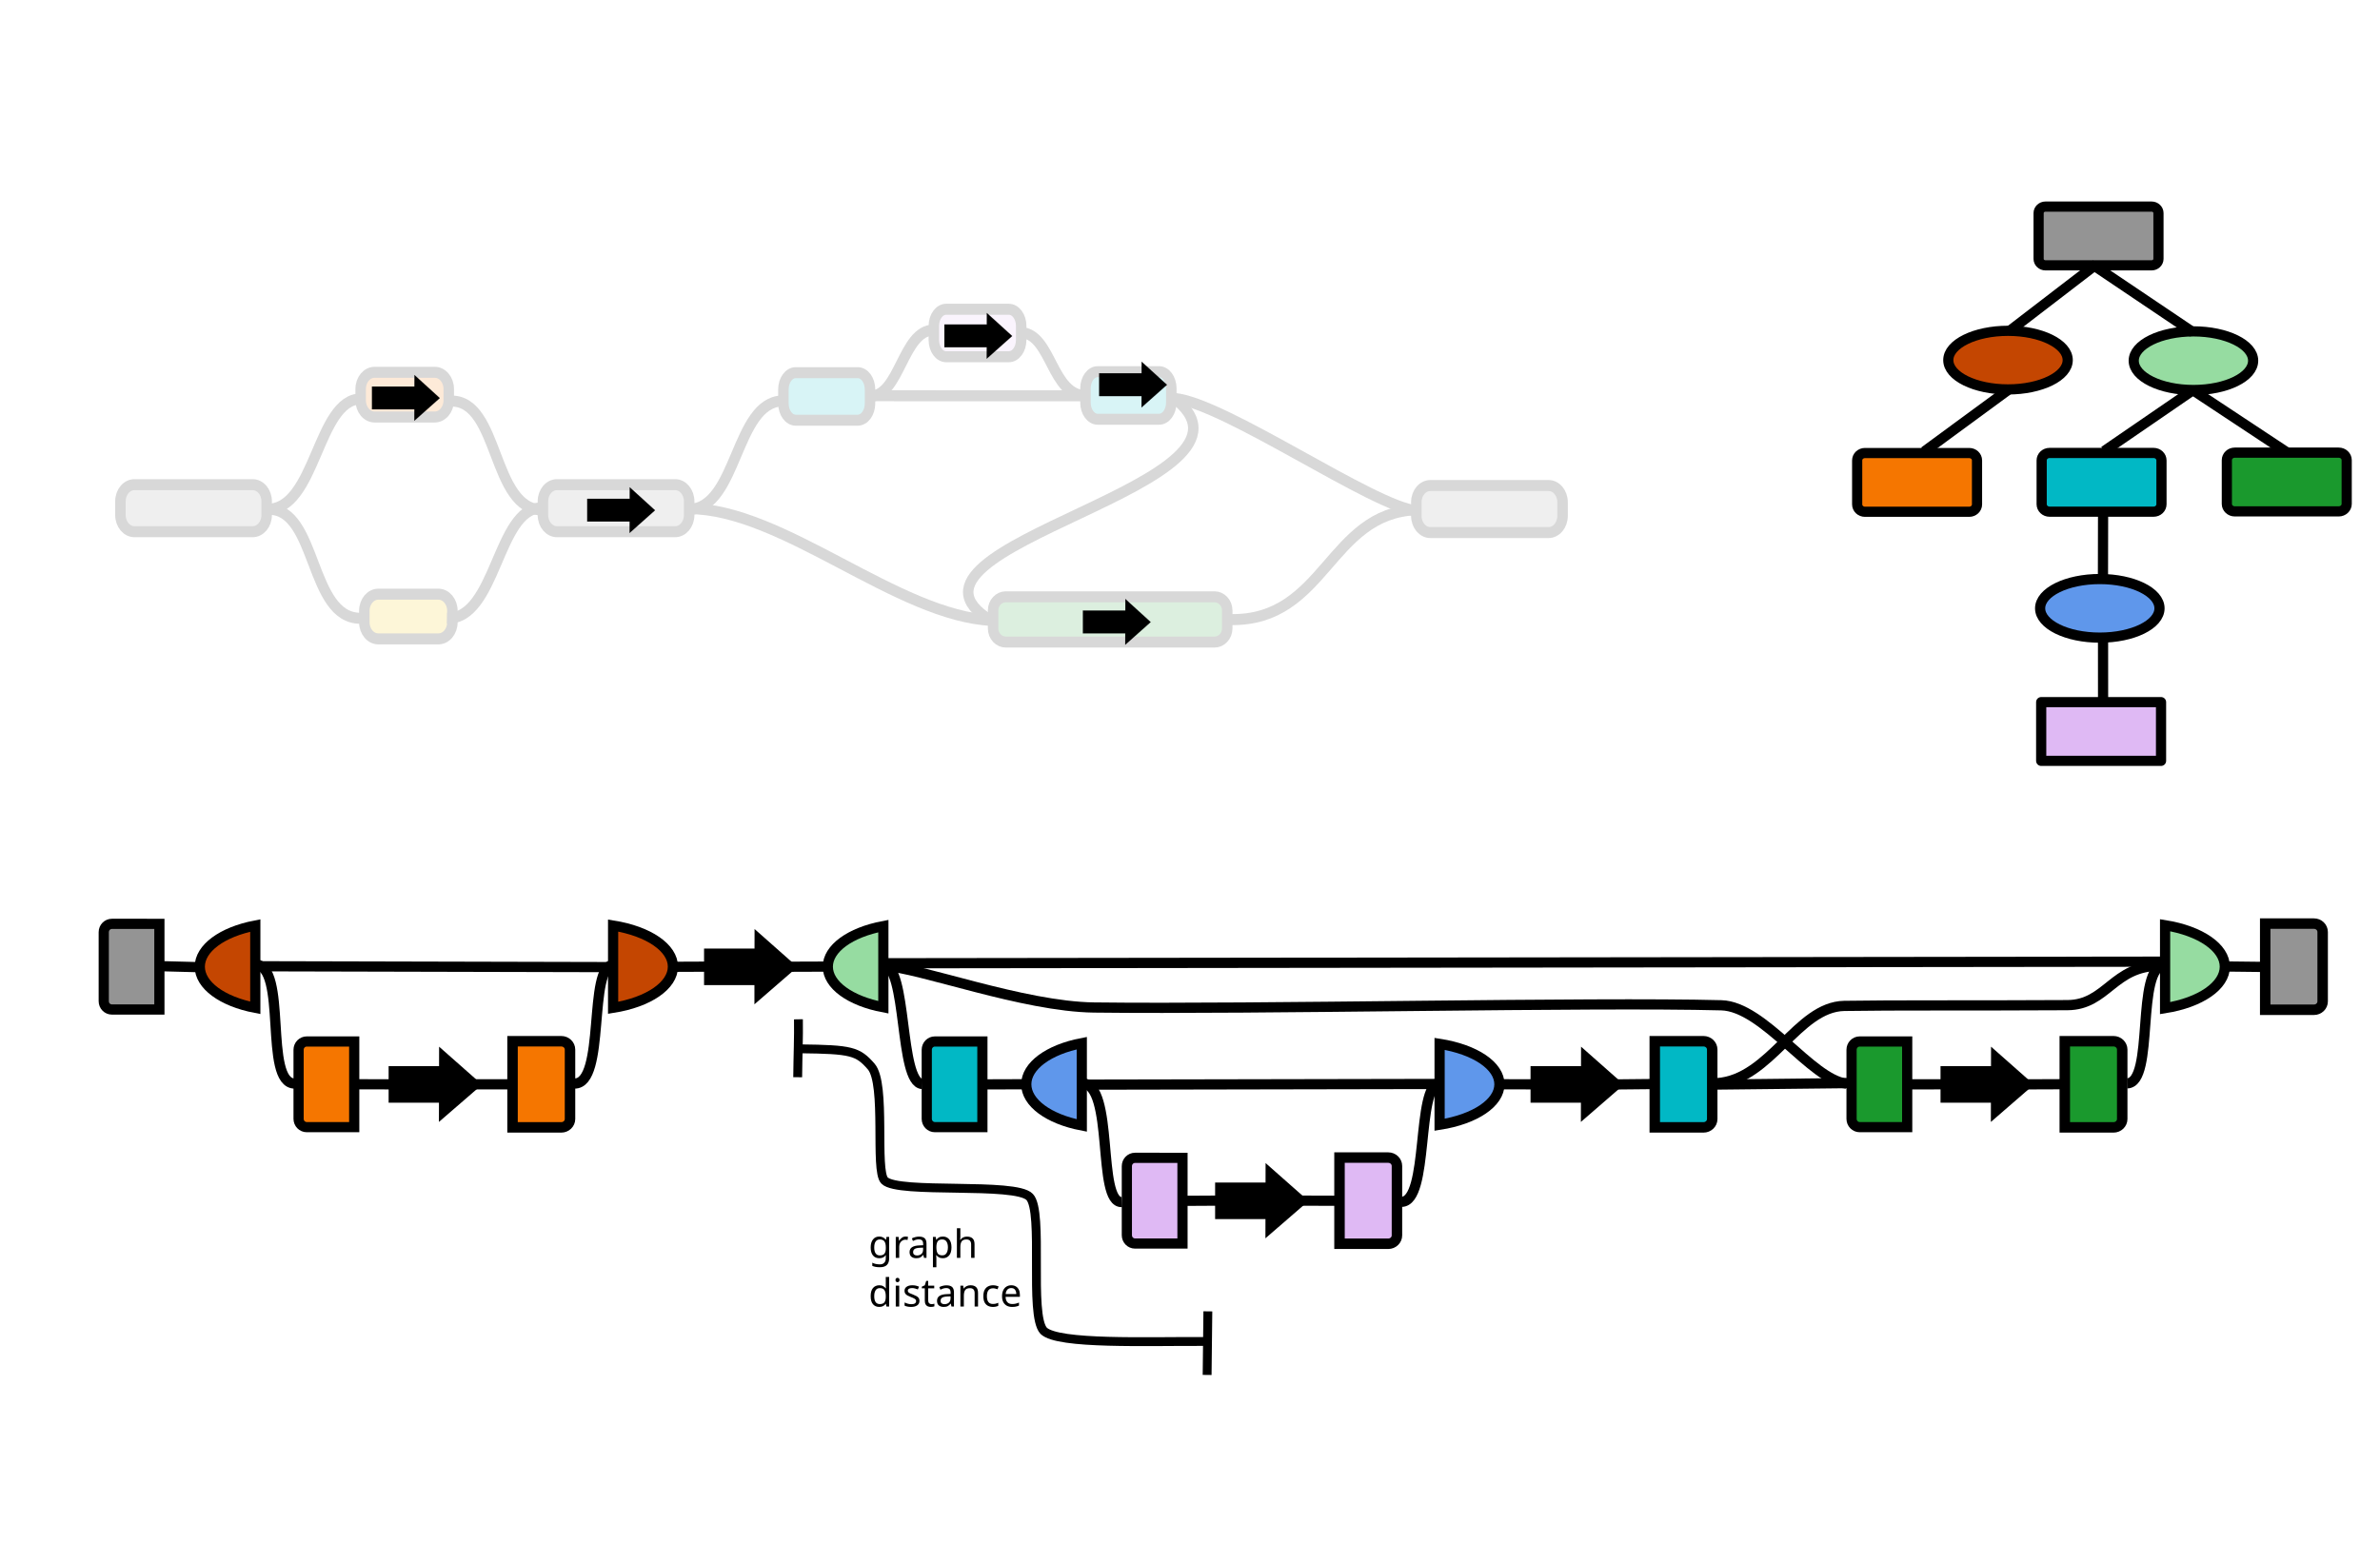
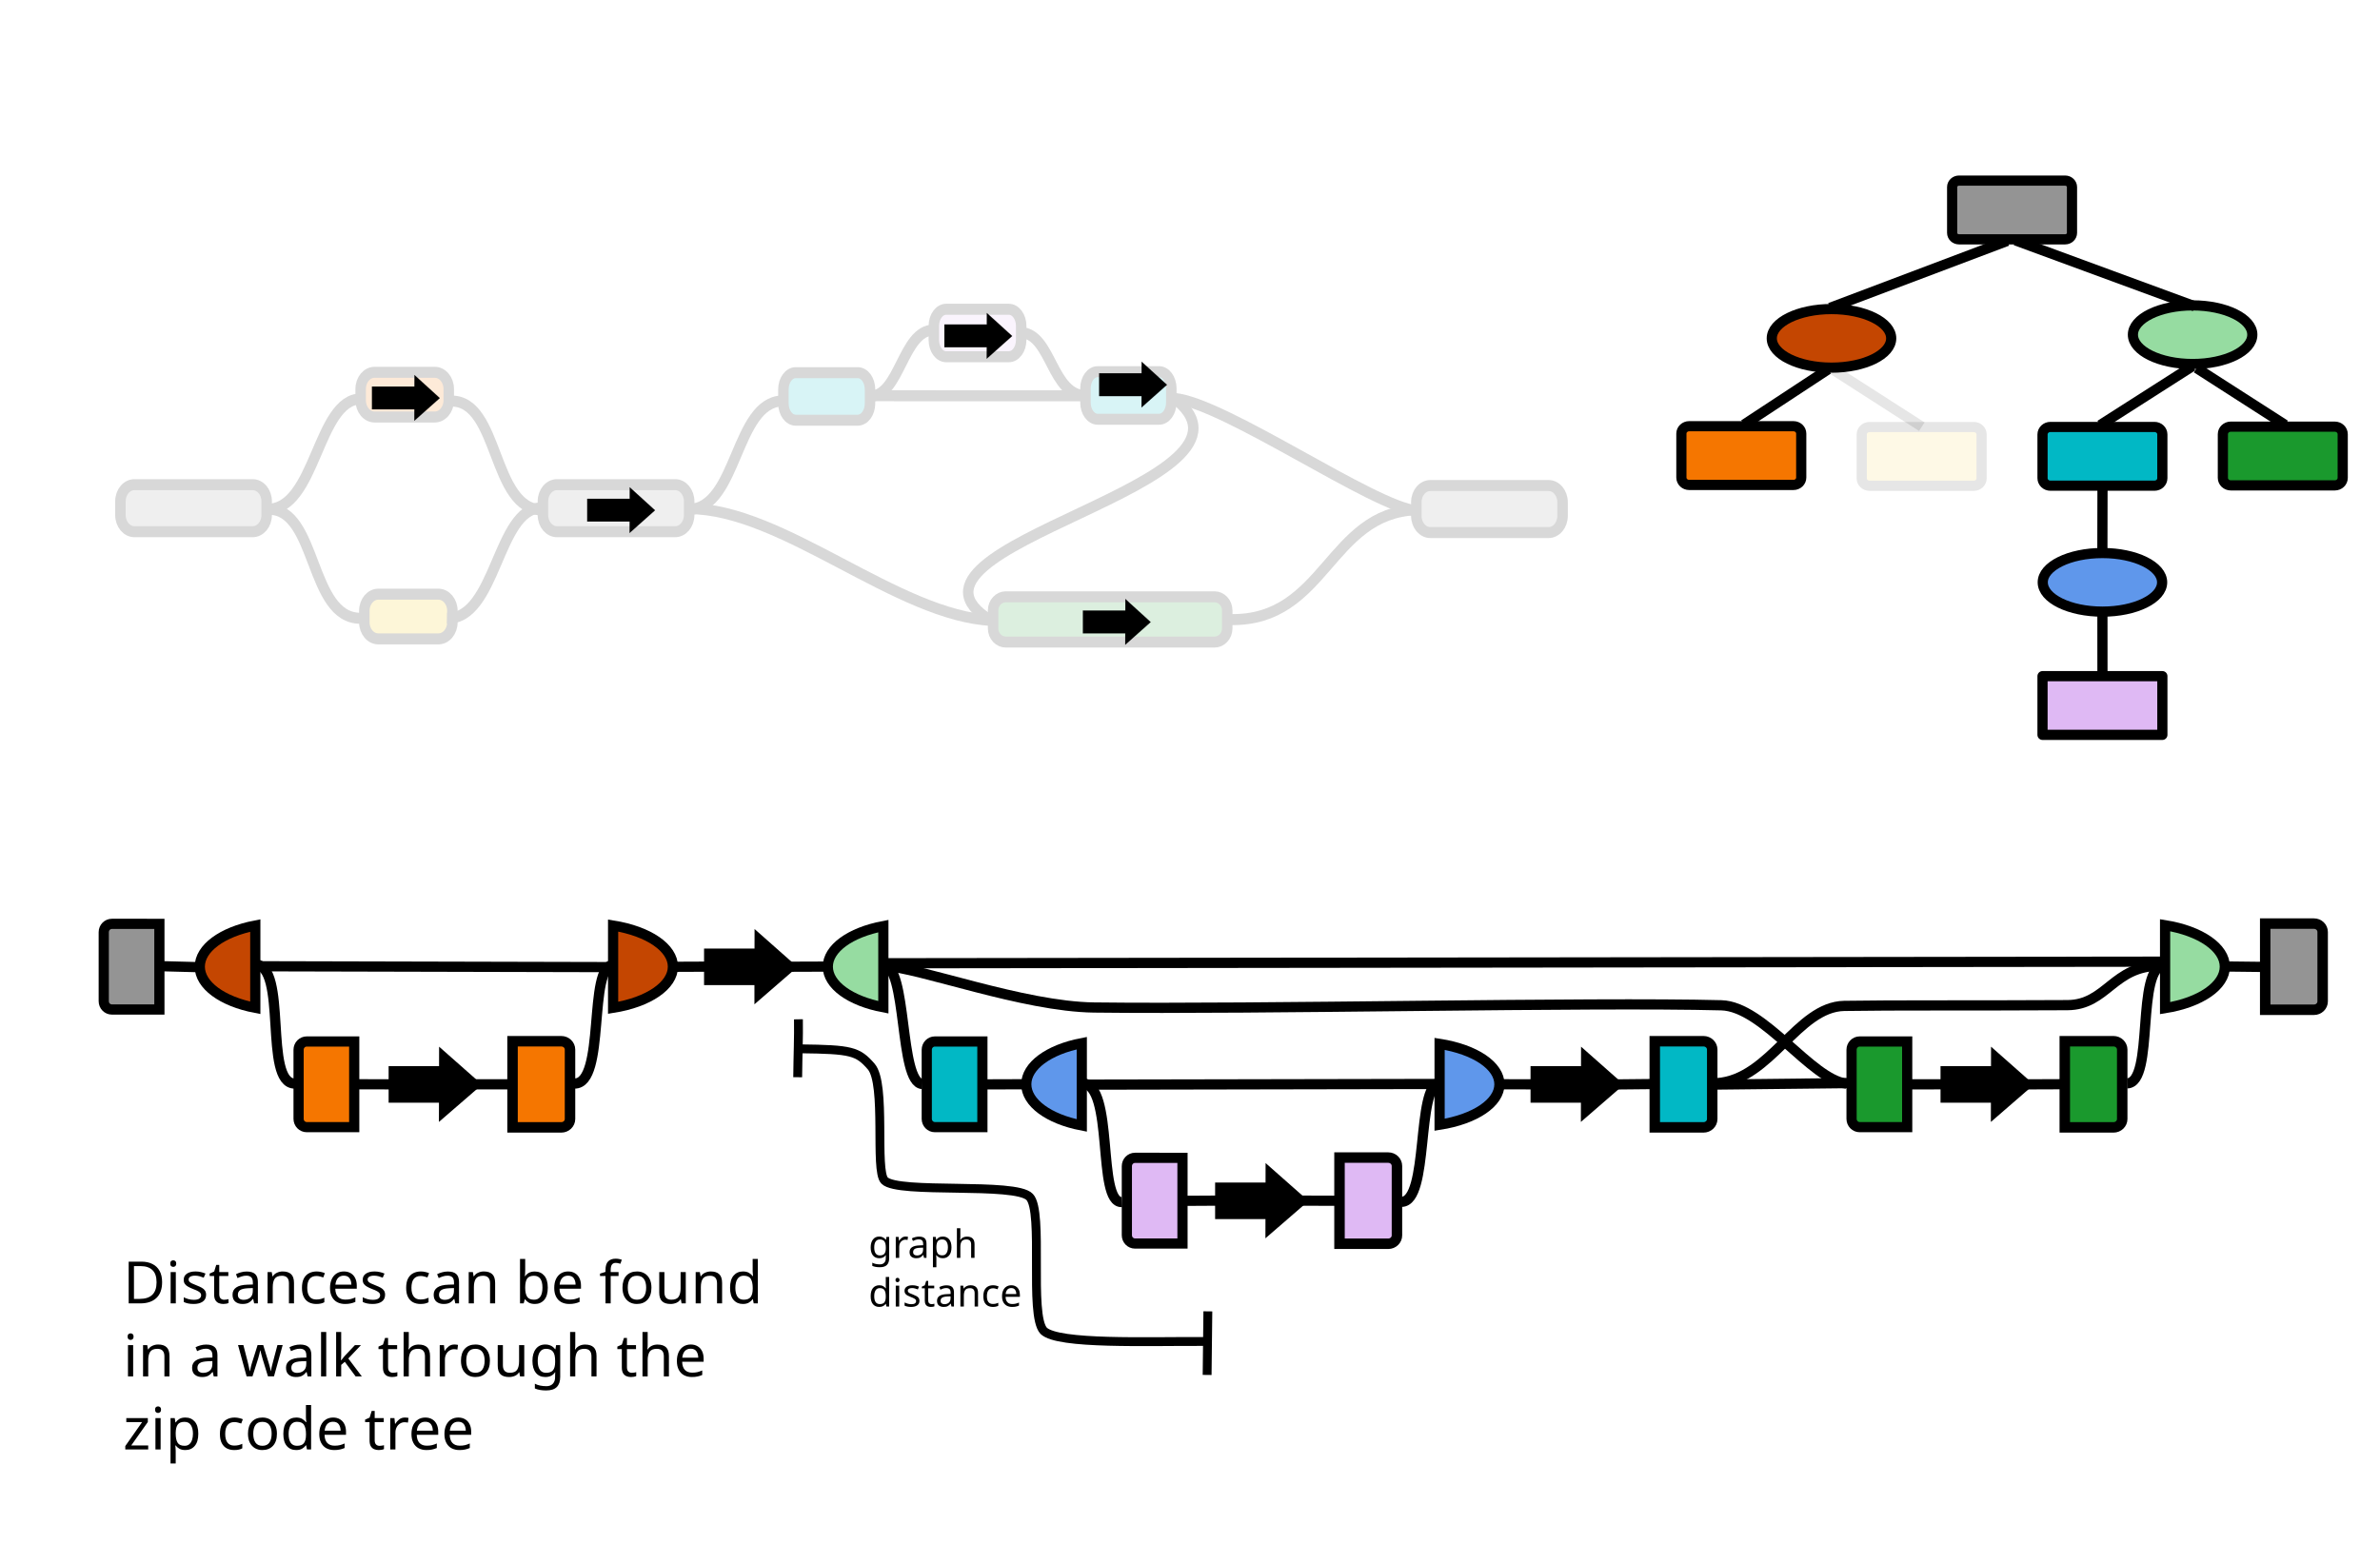
<svg xmlns="http://www.w3.org/2000/svg" width="689.631mm" height="453.047mm" viewBox="0 0 689.631 453.047" version="1.1" id="svg5" xml:space="preserve">
  <defs id="defs2" />
  <g id="layer1" transform="translate(-123.0018,-1393.002)">
    <path d="m 155.425,1660.722 c -1.306,0 -2.358,1.073 -2.358,2.406 v 20.011 c 0,1.332 1.052,2.406 2.358,2.406 h 13.761 v -24.822 z" style="fill:#949494;fill-opacity:1;fill-rule:evenodd;stroke:#000000;stroke-width:2.955;stroke-linecap:butt;stroke-linejoin:miter;stroke-miterlimit:5.4;stroke-dasharray:none;stroke-opacity:1" id="path795-7" />
    <path d="m 779.371,1660.65 v 24.964 h 14.12 c 1.402,0 2.524,-1.08 2.524,-2.422 v -20.109 c 0,-1.351 -1.122,-2.433 -2.524,-2.433 z" style="fill:#949494;fill-opacity:1;fill-rule:evenodd;stroke:#000000;stroke-width:3.034;stroke-linecap:butt;stroke-linejoin:miter;stroke-miterlimit:4;stroke-dasharray:none;stroke-opacity:1" id="path799-7" />
    <path d="m 251.707,1699.582 -0.009,3.855 h -14.612 v 7.627 h 14.594 l -0.009,3.818 8.767,-7.593 z" style="fill:#000000;fill-opacity:1;fill-rule:evenodd;stroke:#000000;stroke-width:2.955;stroke-linecap:butt;stroke-linejoin:miter;stroke-miterlimit:4;stroke-dasharray:none;stroke-opacity:1" id="path803-6" />
    <path d="m 582.6,1699.582 -0.009,3.855 h -14.621 v 7.627 h 14.603 l -0.009,3.818 8.755,-7.593 z" style="fill:#000000;fill-opacity:1;fill-rule:evenodd;stroke:#000000;stroke-width:2.955;stroke-linecap:butt;stroke-linejoin:miter;stroke-miterlimit:4;stroke-dasharray:none;stroke-opacity:1" id="path807-4" />
    <path d="m 343.115,1665.496 -0.009,3.864 h -14.618 v 7.627 h 14.594 v 3.818 l 8.755,-7.593 z" style="fill:#000000;fill-opacity:1;fill-rule:evenodd;stroke:#000000;stroke-width:2.955;stroke-linecap:butt;stroke-linejoin:miter;stroke-miterlimit:4;stroke-dasharray:none;stroke-opacity:1" id="path811-3" />
    <path d="m 196.978,1661.205 c -9.666,1.861 -16.084,6.618 -16.084,11.928 0,5.322 6.417,10.069 16.084,11.928 z" style="fill:#c44601;fill-opacity:1;fill-rule:nonzero;stroke:#000000;stroke-width:2.955;stroke-linecap:butt;stroke-linejoin:miter;stroke-miterlimit:4;stroke-dasharray:none;stroke-opacity:1" id="path815-0" />
    <path d="m 300.658,1661.214 v 23.838 c 10.308,-1.634 17.32,-6.455 17.329,-11.919 0,-5.452 -7.012,-10.282 -17.329,-11.919 z" style="fill:#c44601;fill-opacity:1;fill-rule:nonzero;stroke:#000000;stroke-width:2.955;stroke-linecap:butt;stroke-linejoin:miter;stroke-miterlimit:4;stroke-dasharray:none;stroke-opacity:1" id="path819-3" />
    <path d="m 491.189,1733.309 -0.009,3.855 h -14.609 v 7.627 h 14.594 l -0.009,3.818 8.764,-7.59 z" style="fill:#000000;fill-opacity:1;fill-rule:evenodd;stroke:#000000;stroke-width:2.955;stroke-linecap:butt;stroke-linejoin:miter;stroke-miterlimit:4;stroke-dasharray:none;stroke-opacity:1" id="path823-0" />
    <path d="m 436.462,1695.291 c -9.669,1.861 -16.084,6.618 -16.084,11.928 0,5.311 6.415,10.067 16.084,11.928 z" style="fill:#5f97eb;fill-opacity:1;fill-rule:nonzero;stroke:#000000;stroke-width:2.955;stroke-linecap:butt;stroke-linejoin:miter;stroke-miterlimit:4;stroke-dasharray:none;stroke-opacity:1" id="path827-9" />
    <path d="m 540.142,1695.497 v 23.444 c 10.315,-1.609 17.327,-6.357 17.336,-11.722 0,-5.365 -7.021,-10.113 -17.336,-11.722 z" style="fill:#5f97eb;fill-opacity:1;fill-rule:nonzero;stroke:#000000;stroke-width:2.955;stroke-linecap:butt;stroke-linejoin:miter;stroke-miterlimit:4;stroke-dasharray:none;stroke-opacity:1" id="path831-2" />
    <path d="m 378.965,1661.367 c -9.678,1.831 -16.093,6.526 -16.093,11.766 0,5.249 6.415,9.934 16.093,11.768 z" style="fill:#96dca1;fill-opacity:1;fill-rule:nonzero;stroke:#000000;stroke-width:2.955;stroke-linecap:butt;stroke-linejoin:miter;stroke-miterlimit:4;stroke-dasharray:none;stroke-opacity:1" id="path835-54" />
    <path d="m 750.358,1661.115 v 24.035 c 10.299,-1.643 17.311,-6.508 17.311,-12.017 0,-5.498 -7.012,-10.363 -17.311,-12.018 z" style="fill:#96dca1;fill-opacity:1;fill-rule:nonzero;stroke:#000000;stroke-width:2.955;stroke-linecap:butt;stroke-linejoin:miter;stroke-miterlimit:4;stroke-dasharray:none;stroke-opacity:1" id="path839-0" />
    <path d="m 701.398,1699.582 -0.009,3.855 h -14.621 v 7.627 h 14.603 l -0.009,3.818 8.758,-7.593 z" style="fill:#000000;fill-opacity:1;fill-rule:evenodd;stroke:#000000;stroke-width:2.955;stroke-linecap:butt;stroke-linejoin:miter;stroke-miterlimit:4;stroke-dasharray:none;stroke-opacity:1" id="path843-5" />
    <path d="m 169.754,1672.991 10.966,0.286" style="fill:none;stroke:#000000;stroke-width:2.955;stroke-linecap:butt;stroke-linejoin:miter;stroke-miterlimit:4;stroke-dasharray:none;stroke-opacity:1" id="path847-9" />
    <path d="m 196.864,1672.471 c 9.651,0.169 2.394,34.514 11.535,34.523" style="fill:none;stroke:#000000;stroke-width:2.955;stroke-linecap:butt;stroke-linejoin:miter;stroke-miterlimit:4;stroke-dasharray:none;stroke-opacity:1" id="path851-4" />
    <path d="m 226.98,1707.21 14.138,0.018" style="fill:none;stroke:#000000;stroke-width:2.955;stroke-linecap:butt;stroke-linejoin:miter;stroke-miterlimit:4;stroke-dasharray:none;stroke-opacity:1" id="path855-6" />
    <path d="m 256.536,1707.219 h 14.262" style="fill:none;stroke:#000000;stroke-width:2.955;stroke-linecap:butt;stroke-linejoin:miter;stroke-miterlimit:4;stroke-dasharray:none;stroke-opacity:1" id="path859-9" />
    <path d="m 289.421,1706.994 c 9.231,0.188 3.805,-34.255 11.316,-34.361" style="fill:none;stroke:#000000;stroke-width:2.955;stroke-linecap:butt;stroke-linejoin:miter;stroke-miterlimit:4;stroke-dasharray:none;stroke-opacity:1" id="path863-2" />
    <path d="m 197.102,1673.009 103.776,0.249" style="fill:none;stroke:#000000;stroke-width:2.955;stroke-linecap:butt;stroke-linejoin:miter;stroke-miterlimit:4;stroke-dasharray:none;stroke-opacity:1" id="path867-2" />
    <path d="m 317.707,1673.169 14.654,-0.062" style="fill:none;stroke:#000000;stroke-width:2.955;stroke-linecap:butt;stroke-linejoin:miter;stroke-miterlimit:4;stroke-dasharray:none;stroke-opacity:1" id="path871-4" />
    <path d="m 348.059,1673.16 14.796,-0.053" style="fill:none;stroke:#000000;stroke-width:2.955;stroke-linecap:butt;stroke-linejoin:miter;stroke-miterlimit:4;stroke-dasharray:none;stroke-opacity:1" id="path875-7" />
    <path d="m 378.92,1672.624 c 7.066,-0.055 4.566,34.139 11.325,34.505" style="fill:none;stroke:#000000;stroke-width:2.955;stroke-linecap:butt;stroke-linejoin:miter;stroke-miterlimit:4;stroke-dasharray:none;stroke-opacity:1" id="path879-7" />
    <path d="m 409.045,1707.237 11.298,-0.037" style="fill:none;stroke:#000000;stroke-width:2.955;stroke-linecap:butt;stroke-linejoin:miter;stroke-miterlimit:4;stroke-dasharray:none;stroke-opacity:1" id="path883-5" />
    <path d="m 436.568,1706.914 c 9.44,0.243 4.162,34.8 11.515,34.425" style="fill:none;stroke:#000000;stroke-width:2.955;stroke-linecap:butt;stroke-linejoin:miter;stroke-miterlimit:4;stroke-dasharray:none;stroke-opacity:1" id="path887-4" />
    <path d="m 466.604,1740.982 13.77,-0.08" style="fill:none;stroke:#000000;stroke-width:2.955;stroke-linecap:butt;stroke-linejoin:miter;stroke-miterlimit:4;stroke-dasharray:none;stroke-opacity:1" id="path891-8" />
    <path d="m 496.011,1740.92 14.304,0.043" style="fill:#000000;fill-opacity:1;fill-rule:nonzero;stroke:#000000;stroke-width:2.955;stroke-linecap:butt;stroke-linejoin:miter;stroke-miterlimit:4;stroke-dasharray:none;stroke-opacity:1" id="path895-1" />
    <path d="m 529.089,1741.277 c 8.116,-0.037 4.18,-33.754 11.071,-34.496" style="fill:none;stroke:#000000;stroke-width:2.955;stroke-linecap:butt;stroke-linejoin:miter;stroke-miterlimit:4;stroke-dasharray:none;stroke-opacity:1" id="path899-2" />
    <path d="m 436.584,1707.317 103.541,-0.197" style="fill:none;stroke:#000000;stroke-width:2.955;stroke-linecap:butt;stroke-linejoin:miter;stroke-miterlimit:4;stroke-dasharray:none;stroke-opacity:1" id="path903-8" />
    <path d="m 557.496,1707.21 14.479,0.018" style="fill:none;stroke:#000000;stroke-width:2.955;stroke-linecap:butt;stroke-linejoin:miter;stroke-miterlimit:4;stroke-dasharray:none;stroke-opacity:1" id="path907-9" />
    <path d="m 587.41,1707.29 14.093,-0.142" style="fill:none;stroke:#000000;stroke-width:2.955;stroke-linecap:butt;stroke-linejoin:miter;stroke-miterlimit:4;stroke-dasharray:none;stroke-opacity:1" id="path911-3" />
    <path d="m 620.446,1707.29 38.196,-0.419" style="fill:none;stroke:#000000;stroke-width:2.955;stroke-linecap:butt;stroke-linejoin:miter;stroke-miterlimit:4;stroke-dasharray:none;stroke-opacity:1" id="path915-6" />
    <path d="m 676.813,1707.228 13.9,-0.018" style="fill:none;stroke:#000000;stroke-width:2.955;stroke-linecap:butt;stroke-linejoin:miter;stroke-miterlimit:4;stroke-dasharray:none;stroke-opacity:1" id="path919-8" />
    <path d="m 706.202,1707.246 14.181,-0.055" style="fill:#000000;fill-opacity:1;fill-rule:nonzero;stroke:#000000;stroke-width:2.955;stroke-linecap:butt;stroke-linejoin:miter;stroke-miterlimit:4;stroke-dasharray:none;stroke-opacity:1" id="path923-0" />
    <path d="m 739.359,1706.942 c 8.064,-0.188 2.331,-33.818 10.869,-34.381" style="fill:none;stroke:#000000;stroke-width:2.955;stroke-linecap:butt;stroke-linejoin:miter;stroke-miterlimit:4;stroke-dasharray:none;stroke-opacity:1" id="path927-2" />
    <path d="m 767.591,1673.071 10.981,0.126" style="fill:none;stroke:#000000;stroke-width:2.955;stroke-linecap:butt;stroke-linejoin:miter;stroke-miterlimit:4;stroke-dasharray:none;stroke-opacity:1" id="path931-1" />
    <path d="m 378.429,1672.141 370.913,-0.465" style="fill:none;stroke:#000000;stroke-width:2.955;stroke-linecap:butt;stroke-linejoin:miter;stroke-miterlimit:4;stroke-dasharray:none;stroke-opacity:1" id="path935-0" />
    <path d="m 620.507,1706.887 c 15.55,-1.055 23.262,-22.146 36.899,-22.389 14.051,-0.24 37.481,-0.062 64.669,-0.222 11.437,-0.073 13.27,-11.482 26.856,-11.393" style="fill:none;stroke:#000000;stroke-width:2.955;stroke-linecap:butt;stroke-linejoin:miter;stroke-miterlimit:4;stroke-dasharray:none;stroke-opacity:1" id="path939-5" />
    <path d="m 379.079,1672.874 c 10.402,0.529 40.38,11.83 60.888,12.088 47.401,0.591 143.893,-1.637 181.811,-0.643 12.296,0.323 26.021,21.487 36.224,22.703" style="fill:none;stroke:#000000;stroke-width:2.955;stroke-linecap:butt;stroke-linejoin:miter;stroke-miterlimit:4;stroke-dasharray:none;stroke-opacity:1" id="path943-1" />
    <path d="m 211.888,1694.808 c -1.306,0 -2.367,1.074 -2.367,2.406 v 20.011 c 0,1.332 1.061,2.406 2.367,2.406 h 13.752 v -24.822 z" style="fill:#f57600;fill-opacity:1;fill-rule:evenodd;stroke:#000000;stroke-width:2.955;stroke-linecap:butt;stroke-linejoin:miter;stroke-miterlimit:5.4;stroke-dasharray:none;stroke-opacity:1" id="path947-1" />
    <path d="m 393.9,1694.808 c -1.306,0 -2.358,1.074 -2.358,2.406 v 20.011 c 0,1.332 1.052,2.406 2.358,2.406 h 13.761 v -24.822 z" style="fill:#01b8c5;fill-opacity:1;fill-rule:evenodd;stroke:#000000;stroke-width:2.955;stroke-linecap:butt;stroke-linejoin:miter;stroke-miterlimit:5.4;stroke-dasharray:none;stroke-opacity:1" id="path951-0" />
    <path d="m 451.88,1728.527 c -1.306,0 -2.358,1.08 -2.358,2.413 v 20.004 c 0,1.332 1.052,2.413 2.358,2.413 h 13.761 v -24.829 z" style="fill:#dfb9f4;fill-opacity:1;fill-rule:evenodd;stroke:#000000;stroke-width:2.955;stroke-linecap:butt;stroke-linejoin:miter;stroke-miterlimit:5.4;stroke-dasharray:none;stroke-opacity:1" id="path955-8" />
    <path d="m 661.869,1694.808 c -1.306,0 -2.358,1.074 -2.358,2.406 v 20.011 c 0,1.332 1.052,2.406 2.358,2.406 h 13.761 v -24.822 z" style="fill:#1a992d;fill-opacity:1;fill-rule:evenodd;stroke:#000000;stroke-width:2.955;stroke-linecap:butt;stroke-linejoin:miter;stroke-miterlimit:5.4;stroke-dasharray:none;stroke-opacity:1" id="path959-5" />
    <path d="m 721.294,1694.737 v 24.964 h 14.12 c 1.393,0 2.524,-1.083 2.524,-2.431 v -20.102 c 0,-1.351 -1.131,-2.431 -2.524,-2.431 z" style="fill:#1a992d;fill-opacity:1;fill-rule:evenodd;stroke:#000000;stroke-width:3.034;stroke-linecap:butt;stroke-linejoin:miter;stroke-miterlimit:4;stroke-dasharray:none;stroke-opacity:1" id="path963-0" />
    <path d="m 602.486,1694.737 v 24.964 h 14.12 c 1.402,0 2.533,-1.083 2.533,-2.431 v -20.102 c 0,-1.351 -1.131,-2.431 -2.533,-2.431 z" style="fill:#01b8c5;fill-opacity:1;fill-rule:evenodd;stroke:#000000;stroke-width:3.034;stroke-linecap:butt;stroke-linejoin:miter;stroke-miterlimit:4;stroke-dasharray:none;stroke-opacity:1" id="path967-6" />
    <path d="m 511.139,1728.454 v 24.973 h 14.12 c 1.402,0 2.524,-1.089 2.524,-2.431 v -20.109 c 0,-1.341 -1.122,-2.433 -2.524,-2.433 z" style="fill:#dfb9f4;fill-opacity:1;fill-rule:evenodd;stroke:#000000;stroke-width:3.034;stroke-linecap:butt;stroke-linejoin:miter;stroke-miterlimit:4;stroke-dasharray:none;stroke-opacity:1" id="path971-46" />
    <path d="m 271.515,1694.737 v 24.964 h 14.12 c 1.402,0 2.533,-1.083 2.533,-2.431 v -20.102 c 0,-1.351 -1.131,-2.431 -2.533,-2.431 z" style="fill:#f57600;fill-opacity:1;fill-rule:evenodd;stroke:#000000;stroke-width:3.034;stroke-linecap:butt;stroke-linejoin:miter;stroke-miterlimit:4;stroke-dasharray:none;stroke-opacity:1" id="path975-2" />
    <g id="g16364-7-8" transform="translate(59.38712,1195.066)" style="opacity:0.153">
      <g id="g977-9-6" transform="matrix(2.32858,0,0,2.442497,-665.0383,-391.1974)">
        <path d="m 359.543,285.371 h 7.465 c 0.969,0 1.75,0.883 1.75,1.981 v 1.343 c 0,1.098 -0.781,1.981 -1.75,1.981 h -7.465 c -0.969,0 -1.746,-0.883 -1.746,-1.981 v -1.343 c 0,-1.098 0.777,-1.981 1.746,-1.981 z" style="fill:#f57600;fill-opacity:1;fill-rule:nonzero;stroke:#000000;stroke-width:1.304;stroke-linecap:butt;stroke-linejoin:miter;stroke-miterlimit:4;stroke-dasharray:none;stroke-opacity:1" id="path979-3-2" />
      </g>
      <g id="g981-9-8" transform="matrix(2.32858,0,0,2.442497,-665.0383,-391.1974)">
        <path d="m 411.941,285.414 h 7.704 c 0.851,0 1.535,0.891 1.535,1.992 v 1.657 c 0,1.101 -0.684,1.992 -1.535,1.992 h -7.704 c -0.851,0 -1.539,-0.891 -1.539,-1.992 v -1.657 c 0,-1.101 0.688,-1.992 1.539,-1.992 z" style="fill:#01b8c5;fill-opacity:1;fill-rule:nonzero;stroke:#000000;stroke-width:1.304;stroke-linecap:butt;stroke-linejoin:miter;stroke-miterlimit:4;stroke-dasharray:none;stroke-opacity:1" id="path983-2-4" />
      </g>
      <g id="g985-8-7" transform="matrix(2.32858,0,0,2.442497,-665.0383,-391.1974)">
        <path d="m 430.668,277.891 h 7.773 c 0.86,0 1.551,0.886 1.551,1.992 v 1.652 c 0,1.106 -0.691,1.992 -1.551,1.992 h -7.773 c -0.859,0 -1.547,-0.886 -1.547,-1.992 v -1.652 c 0,-1.106 0.688,-1.992 1.547,-1.992 z" style="fill:#dfb9f4;fill-opacity:1;fill-rule:nonzero;stroke:#000000;stroke-width:1.304;stroke-linecap:butt;stroke-linejoin:miter;stroke-miterlimit:4;stroke-dasharray:none;stroke-opacity:1" id="path987-30-2" />
      </g>
      <g id="g989-1-4" transform="matrix(2.32858,0,0,2.442497,-665.0383,-391.1974)">
        <path d="m 449.512,285.297 h 7.636 c 0.844,0 1.524,0.891 1.524,1.996 v 1.652 c 0,1.106 -0.68,1.996 -1.524,1.996 h -7.636 c -0.844,0 -1.524,-0.89 -1.524,-1.996 v -1.652 c 0,-1.105 0.68,-1.996 1.524,-1.996 z" style="fill:#01b8c5;fill-opacity:1;fill-rule:nonzero;stroke:#000000;stroke-width:1.304;stroke-linecap:butt;stroke-linejoin:miter;stroke-miterlimit:4;stroke-dasharray:none;stroke-opacity:1" id="path991-7-0" />
      </g>
      <g id="g993-8-6" transform="matrix(2.32858,0,0,2.442497,-665.0383,-391.1974)">
        <path d="m 438.086,312.008 h 25.953 c 0.879,0 1.59,0.719 1.59,1.617 v 2.137 c 0,0.894 -0.711,1.617 -1.59,1.617 h -25.953 c -0.879,0 -1.59,-0.723 -1.59,-1.617 v -2.137 c 0,-0.898 0.711,-1.617 1.59,-1.617 z" style="fill:#1a992d;fill-opacity:1;fill-rule:nonzero;stroke:#000000;stroke-width:1.304;stroke-linecap:butt;stroke-linejoin:miter;stroke-miterlimit:4;stroke-dasharray:none;stroke-opacity:1" id="path995-9-2" />
      </g>
      <g id="g997-15-9" transform="matrix(2.32858,0,0,2.442497,-665.0383,-391.1974)">
        <path d="m 329.652,298.703 h 14.7 c 0.968,0 1.75,0.883 1.75,1.981 v 1.621 c 0,1.097 -0.782,1.98 -1.75,1.98 h -14.7 c -0.968,0 -1.75,-0.883 -1.75,-1.98 v -1.621 c 0,-1.098 0.782,-1.981 1.75,-1.981 z" style="fill:#949494;fill-opacity:1;fill-rule:nonzero;stroke:#000000;stroke-width:1.304;stroke-linecap:butt;stroke-linejoin:miter;stroke-miterlimit:4;stroke-dasharray:none;stroke-opacity:1" id="path999-4-9" />
      </g>
      <g id="g1001-92-0" transform="matrix(2.32858,0,0,2.442497,-665.0383,-391.1974)">
        <path d="m 382.227,298.703 h 14.699 c 0.969,0 1.75,0.883 1.75,1.981 v 1.621 c 0,1.097 -0.781,1.98 -1.75,1.98 h -14.699 c -0.969,0 -1.75,-0.883 -1.75,-1.98 v -1.621 c 0,-1.098 0.781,-1.981 1.75,-1.981 z" style="fill:#949494;fill-opacity:1;fill-rule:nonzero;stroke:#000000;stroke-width:1.304;stroke-linecap:butt;stroke-linejoin:miter;stroke-miterlimit:4;stroke-dasharray:none;stroke-opacity:1" id="path1003-5-8" />
      </g>
      <g id="g1005-7-1" transform="matrix(2.32858,0,0,2.442497,-665.0383,-391.1974)">
        <path d="m 490.91,298.805 h 14.699 c 0.969,0 1.75,0.883 1.75,1.98 v 1.617 c 0,1.102 -0.781,1.985 -1.75,1.985 H 490.91 c -0.969,0 -1.75,-0.883 -1.75,-1.985 v -1.617 c 0,-1.097 0.781,-1.98 1.75,-1.98 z" style="fill:#949494;fill-opacity:1;fill-rule:nonzero;stroke:#000000;stroke-width:1.304;stroke-linecap:butt;stroke-linejoin:miter;stroke-miterlimit:4;stroke-dasharray:none;stroke-opacity:1" id="path1007-4-3" />
      </g>
      <g id="g1009-9-1" transform="matrix(2.32858,0,0,2.442497,-665.0383,-391.1974)">
        <path d="m 346.117,301.617 c 6.121,0.156 6.258,-13.094 11.727,-13.086" style="fill:none;stroke:#000000;stroke-width:1.304;stroke-linecap:butt;stroke-linejoin:miter;stroke-miterlimit:4;stroke-dasharray:none;stroke-opacity:1" id="path1011-9-1" />
      </g>
      <g id="g1013-4-0" transform="matrix(2.32858,0,0,2.442497,-665.0383,-391.1974)">
        <path d="m 369.055,288.785 c 6.047,-0.086 5.023,12.942 11.41,12.926" style="fill:none;stroke:#000000;stroke-width:1.304;stroke-linecap:butt;stroke-linejoin:miter;stroke-miterlimit:4;stroke-dasharray:none;stroke-opacity:1" id="path1015-5-3" />
      </g>
      <g id="g1021-9-4" transform="matrix(2.32858,0,0,2.442497,-665.0383,-391.1974)">
        <path d="m 398.703,301.645 c 5.985,-0.215 5.699,-12.715 11.555,-12.875" style="fill:none;stroke:#000000;stroke-width:1.304;stroke-linecap:butt;stroke-linejoin:miter;stroke-miterlimit:4;stroke-dasharray:none;stroke-opacity:1" id="path1023-3-0" />
      </g>
      <g id="g1025-5-3" transform="matrix(2.32858,0,0,2.442497,-665.0383,-391.1974)">
        <path d="m 421.156,288.152 26.922,0.008 c -4.316,-0.031 -4.277,-7.144 -7.996,-7.504" style="fill:none;stroke:#000000;stroke-width:1.304;stroke-linecap:butt;stroke-linejoin:miter;stroke-miterlimit:4;stroke-dasharray:none;stroke-opacity:1" id="path1027-7-9" />
      </g>
      <g id="g1029-0-1" transform="matrix(2.32858,0,0,2.442497,-665.0383,-391.1974)">
        <path d="m 429.059,280.367 c -3.793,0.024 -4.196,7.871 -7.852,7.828" style="fill:none;stroke:#000000;stroke-width:1.304;stroke-linecap:butt;stroke-linejoin:miter;stroke-miterlimit:4;stroke-dasharray:none;stroke-opacity:1" id="path1031-8-9" />
      </g>
      <g id="g1033-1-6" transform="matrix(2.32858,0,0,2.442497,-665.0383,-391.1974)">
        <path d="m 458.734,288.234 c 14.875,10.379 -37.89,17.688 -22.48,26.621" style="fill:none;stroke:#000000;stroke-width:1.304;stroke-linecap:butt;stroke-linejoin:miter;stroke-miterlimit:4;stroke-dasharray:none;stroke-opacity:1" id="path1035-9-9" />
      </g>
      <g id="g1037-9-3" transform="matrix(2.32858,0,0,2.442497,-665.0383,-391.1974)">
        <path d="m 459.047,288.473 c 6.223,0.511 24.855,12.894 30.137,13.324" style="fill:none;stroke:#000000;stroke-width:1.304;stroke-linecap:butt;stroke-linejoin:miter;stroke-miterlimit:4;stroke-dasharray:none;stroke-opacity:1" id="path1039-7-3" />
      </g>
      <g id="g1041-8-8" transform="matrix(2.32858,0,0,2.442497,-665.0383,-391.1974)">
        <path d="m 466.094,314.711 c 11.75,0.164 12.176,-12.609 23.054,-13.031" style="fill:none;stroke:#000000;stroke-width:1.304;stroke-linecap:butt;stroke-linejoin:miter;stroke-miterlimit:4;stroke-dasharray:none;stroke-opacity:1" id="path1043-2-0" />
      </g>
      <g id="g1045-5-5" transform="matrix(2.32858,0,0,2.442497,-665.0383,-391.1974)">
        <path d="m 436.449,314.816 c -11.875,-0.476 -26.09,-13.281 -37.804,-13.265" style="fill:none;stroke:#000000;stroke-width:1.304;stroke-linecap:butt;stroke-linejoin:miter;stroke-miterlimit:4;stroke-dasharray:none;stroke-opacity:1" id="path1047-3-6" />
      </g>
      <g id="g977-3-1-6-4-6" transform="matrix(2.32858,0,0,2.442497,-663.9782,-326.899)" style="fill:#f2c300;fill-opacity:1">
        <path d="m 359.543,285.371 h 7.465 c 0.969,0 1.75,0.883 1.75,1.981 v 1.343 c 0,1.098 -0.781,1.981 -1.75,1.981 h -7.465 c -0.969,0 -1.746,-0.883 -1.746,-1.981 v -1.343 c 0,-1.098 0.777,-1.981 1.746,-1.981 z" style="fill:#f2c300;fill-opacity:1;fill-rule:nonzero;stroke:#000000;stroke-width:1.304;stroke-linecap:butt;stroke-linejoin:miter;stroke-miterlimit:4;stroke-dasharray:none;stroke-opacity:1" id="path979-6-0-7-9-4" />
      </g>
      <g id="g1009-0-1-3-0-0" transform="matrix(2.32858,0,0,2.442497,-612.8154,-359.6062)">
        <path d="m 346.117,301.617 c 6.121,0.156 6.258,-13.094 11.727,-13.086" style="fill:none;stroke:#000000;stroke-width:1.304;stroke-linecap:butt;stroke-linejoin:miter;stroke-miterlimit:4;stroke-dasharray:none;stroke-opacity:1" id="path1011-6-5-6-2-0" />
      </g>
      <g id="g1013-2-9-5-0-4" transform="matrix(2.32858,0,0,2.442497,-717.8909,-359.8255)">
        <path d="m 369.055,288.785 c 6.047,-0.086 5.023,12.942 11.41,12.926" style="fill:none;stroke:#000000;stroke-width:1.304;stroke-linecap:butt;stroke-linejoin:miter;stroke-miterlimit:4;stroke-dasharray:none;stroke-opacity:1" id="path1015-6-7-6-19-6" />
      </g>
    </g>
    <path d="m 408.951,1483.717 -0.009,3.332 h -12.288 v 6.592 h 12.269 l -0.009,3.3 7.368,-6.563 z" style="fill:#000000;fill-opacity:1;fill-rule:evenodd;stroke:#000000;stroke-width:0.037;stroke-linecap:butt;stroke-linejoin:miter;stroke-miterlimit:4;stroke-dasharray:none;stroke-opacity:1" id="path1115-7-3-7-2" />
    <path d="m 243.102,1501.696 -0.016,3.329 h -12.29 v 6.602 h 12.272 l -0.009,3.292 4.6,-4.093 2.768,-2.463 z" style="fill:#000000;fill-opacity:1;fill-rule:evenodd;stroke:#000000;stroke-width:0.037;stroke-linecap:butt;stroke-linejoin:miter;stroke-miterlimit:4;stroke-dasharray:none;stroke-opacity:1" id="path1107-5-9-4-6" />
    <path d="m 305.475,1534.219 -0.009,3.329 H 293.167 v 6.592 h 12.281 l -0.019,3.302 7.368,-6.566 z" style="fill:#000000;fill-opacity:1;fill-rule:evenodd;stroke:#000000;stroke-width:0.037;stroke-linecap:butt;stroke-linejoin:miter;stroke-miterlimit:4;stroke-dasharray:none;stroke-opacity:1" id="path1111-9-3-0-1" />
    <path d="m 453.804,1497.838 -0.009,3.339 h -12.29 v 6.592 h 12.272 l -0.009,3.302 7.368,-6.563 z" style="fill:#000000;fill-opacity:1;fill-rule:evenodd;stroke:#000000;stroke-width:0.037;stroke-linecap:butt;stroke-linejoin:miter;stroke-miterlimit:4;stroke-dasharray:none;stroke-opacity:1" id="path1119-5-3-6-3" />
    <path d="m 449.091,1566.603 -0.009,3.339 h -12.288 v 6.592 h 12.272 l -0.009,3.302 7.358,-6.565 z" style="fill:#000000;fill-opacity:1;fill-rule:evenodd;stroke:#000000;stroke-width:0.037;stroke-linecap:butt;stroke-linejoin:miter;stroke-miterlimit:4;stroke-dasharray:none;stroke-opacity:1" id="path1123-5-7-4-2" />
    <path d="m 354.358,1688.38 c 0.087,5.285 -0.157,10.417 -0.218,16.783 m 118.85,67.85 -0.209,18.429 m -117.818,-94.503 c 14.708,0.169 16.591,0.671 20.466,5.114 4.427,5.07 0.99,30.231 3.891,33.056 3.945,3.971 37.97,0.394 42.038,4.759 4.075,4.264 -0.202,34.272 4.066,38.788 4.198,4.033 30.011,3.003 46.638,3.086" style="fill:none;stroke:#000000;stroke-width:2.57;stroke-linecap:butt;stroke-linejoin:miter;stroke-miterlimit:4;stroke-dasharray:none;stroke-opacity:1" id="path539-1" />
-     <path d="m 715.706,1452.87 h 30.744 c 1.099,0 1.99,0.842 1.99,1.881 v 13.265 c 0,1.04 -0.892,1.874 -1.99,1.874 h -30.744 c -1.101,0 -1.993,-0.834 -1.993,-1.874 v -13.265 c 0,-1.038 0.892,-1.881 1.993,-1.881 z" style="opacity:1;fill:#949494;fill-opacity:1;fill-rule:evenodd;stroke:#000000;stroke-width:2.95;stroke-linecap:butt;stroke-linejoin:miter;stroke-miterlimit:4;stroke-dasharray:none;stroke-opacity:1" id="path475-9" />
-     <path d="m 663.393,1524.285 h 30.208 c 1.255,0 2.263,0.952 2.263,2.138 v 12.742 c 0,1.185 -1.008,2.14 -2.263,2.14 h -30.208 c -1.245,0 -2.256,-0.955 -2.256,-2.14 v -12.742 c 0,-1.185 1.01,-2.138 2.256,-2.138 z" style="opacity:1;fill:#f57600;fill-opacity:1;fill-rule:evenodd;stroke:#000000;stroke-width:2.95;stroke-linecap:butt;stroke-linejoin:miter;stroke-miterlimit:4;stroke-dasharray:none;stroke-opacity:1" id="path479-9" />
-     <path d="m 716.888,1524.259 h 30.134 c 1.273,0 2.291,0.97 2.291,2.173 v 12.674 c 0,1.203 -1.017,2.173 -2.291,2.173 h -30.134 c -1.273,0 -2.293,-0.97 -2.293,-2.173 v -12.674 c 0,-1.203 1.02,-2.173 2.293,-2.173 z" style="opacity:1;fill:#01b8c5;fill-opacity:1;fill-rule:evenodd;stroke:#000000;stroke-width:2.95;stroke-linecap:butt;stroke-linejoin:miter;stroke-miterlimit:4;stroke-dasharray:none;stroke-opacity:1" id="path483-1" />
-     <path d="m 714.46,1596.473 h 34.727 v 17.011 h -34.727 z" style="opacity:1;fill:#dfb9f4;fill-opacity:1;fill-rule:evenodd;stroke:#000000;stroke-width:2.95;stroke-linecap:butt;stroke-linejoin:round;stroke-miterlimit:4;stroke-dasharray:none;stroke-opacity:1" id="path487-4" />
-     <path d="m 770.554,1524.173 h 30.117 c 1.283,0 2.309,0.97 2.309,2.182 v 12.665 c 0,1.203 -1.027,2.173 -2.309,2.173 H 770.554 c -1.273,0 -2.3,-0.97 -2.3,-2.173 v -12.665 c 0,-1.212 1.027,-2.182 2.3,-2.182 z" style="opacity:1;fill:#1a992d;fill-opacity:1;fill-rule:evenodd;stroke:#000000;stroke-width:2.95;stroke-linecap:butt;stroke-linejoin:miter;stroke-miterlimit:4;stroke-dasharray:none;stroke-opacity:1" id="path491-9" />
-     <path d="m 775.873,1497.522 c 0,4.689 -7.747,8.497 -17.293,8.497 -9.558,0 -17.305,-3.807 -17.305,-8.497 0,-4.683 7.747,-8.49 17.305,-8.49 9.546,0 17.293,3.807 17.293,8.49 z" style="opacity:1;fill:#96dca1;fill-opacity:1;fill-rule:nonzero;stroke:#000000;stroke-width:2.95;stroke-linecap:butt;stroke-linejoin:miter;stroke-miterlimit:4;stroke-dasharray:none;stroke-opacity:1" id="path495-1" />
-     <path d="m 722.142,1497.357 c 0,4.692 -7.747,8.49 -17.303,8.49 -9.549,0 -17.296,-3.799 -17.296,-8.49 0,-4.689 7.747,-8.488 17.296,-8.488 9.556,0 17.303,3.799 17.303,8.488 z" style="opacity:1;fill:#c44601;fill-opacity:1;fill-rule:nonzero;stroke:#000000;stroke-width:2.95;stroke-linecap:butt;stroke-linejoin:miter;stroke-miterlimit:4;stroke-dasharray:none;stroke-opacity:1" id="path499-0" />
-     <path d="m 748.74,1569.287 c 0,4.692 -7.738,8.49 -17.296,8.49 -9.556,0 -17.293,-3.799 -17.293,-8.49 0,-4.689 7.738,-8.488 17.293,-8.488 9.558,0 17.296,3.799 17.296,8.488 z" style="opacity:1;fill:#5f97eb;fill-opacity:1;fill-rule:nonzero;stroke:#000000;stroke-width:2.95;stroke-linecap:butt;stroke-linejoin:miter;stroke-miterlimit:4;stroke-dasharray:none;stroke-opacity:1" id="path503-7" />
-     <path d="m 705.112,1489.04 25.306,-19.426" style="opacity:1;fill:none;stroke:#000000;stroke-width:2.95;stroke-linecap:butt;stroke-linejoin:miter;stroke-miterlimit:4;stroke-dasharray:none;stroke-opacity:1" id="path507-5" />
-     <path d="m 758.515,1489.324 -28.069,-18.894" style="opacity:1;fill:none;stroke:#000000;stroke-width:2.95;stroke-linecap:butt;stroke-linejoin:miter;stroke-miterlimit:4;stroke-dasharray:none;stroke-opacity:1" id="path511-8" />
-     <path d="m 785.741,1524.138 -27.217,-17.998" style="opacity:1;fill:none;stroke:#000000;stroke-width:2.95;stroke-linecap:butt;stroke-linejoin:miter;stroke-miterlimit:4;stroke-dasharray:none;stroke-opacity:1" id="path515-7" />
-     <path d="m 732.701,1523.726 25.823,-17.717" style="opacity:1;fill:none;stroke:#000000;stroke-width:2.95;stroke-linecap:butt;stroke-linejoin:miter;stroke-miterlimit:4;stroke-dasharray:none;stroke-opacity:1" id="path519-0" />
-     <path d="m 705.012,1505.906 -24.451,17.948" style="opacity:1;fill:#f57600;fill-opacity:1;fill-rule:nonzero;stroke:#000000;stroke-width:2.95;stroke-linecap:butt;stroke-linejoin:miter;stroke-miterlimit:4;stroke-dasharray:none;stroke-opacity:1" id="path523-4" />
-     <path d="m 732.392,1541.331 -0.037,19.606" style="opacity:1;fill:none;stroke:#000000;stroke-width:2.95;stroke-linecap:butt;stroke-linejoin:miter;stroke-miterlimit:4;stroke-dasharray:none;stroke-opacity:1" id="path527-8" />
-     <path d="m 732.382,1577.759 0.009,18.817" style="opacity:1;fill:none;stroke:#000000;stroke-width:2.95;stroke-linecap:butt;stroke-linejoin:miter;stroke-miterlimit:4;stroke-dasharray:none;stroke-opacity:1" id="path531-0" />
    <text xml:space="preserve" style="font-size:3.175px;fill:#000000;stroke-width:1.4;stroke-dasharray:none" x="374.664" y="1757.511" id="text250-67-3-4-1-3-8-7-2-4">
      <tspan style="font-style:normal;font-variant:normal;font-weight:normal;font-stretch:normal;font-size:11.289px;font-family:sans-serif;-inkscape-font-specification:'sans-serif, Normal';font-variant-ligatures:normal;font-variant-caps:normal;font-variant-numeric:normal;font-variant-east-asian:normal;stroke-width:1.4;stroke-dasharray:none" x="374.664" y="1757.511" id="tspan16216-9-7-8-2">graph</tspan>
      <tspan style="font-style:normal;font-variant:normal;font-weight:normal;font-stretch:normal;font-size:11.289px;font-family:sans-serif;-inkscape-font-specification:'sans-serif, Normal';font-variant-ligatures:normal;font-variant-caps:normal;font-variant-numeric:normal;font-variant-east-asian:normal;stroke-width:1.4;stroke-dasharray:none" x="374.664" y="1771.622" id="tspan35795-9">distance</tspan>
    </text>
+     <text xml:space="preserve" style="font-style:normal;font-variant:normal;font-weight:normal;font-stretch:normal;font-size:16.933px;font-family:sans-serif;-inkscape-font-specification:'sans-serif, Normal';font-variant-ligatures:normal;font-variant-caps:normal;font-variant-numeric:normal;font-variant-east-asian:normal;fill:#000000;stroke-width:1.4;stroke-dasharray:none" x="158.648" y="1770.703" id="text250-67-3-0-2">
+       <tspan style="font-style:normal;font-variant:normal;font-weight:normal;font-stretch:normal;font-size:16.933px;font-family:sans-serif;-inkscape-font-specification:'sans-serif, Normal';font-variant-ligatures:normal;font-variant-caps:normal;font-variant-numeric:normal;font-variant-east-asian:normal;stroke-width:1.4;stroke-dasharray:none" x="158.648" y="1770.703" id="tspan333">Distances can be found</tspan>
+       <tspan style="font-style:normal;font-variant:normal;font-weight:normal;font-stretch:normal;font-size:16.933px;font-family:sans-serif;-inkscape-font-specification:'sans-serif, Normal';font-variant-ligatures:normal;font-variant-caps:normal;font-variant-numeric:normal;font-variant-east-asian:normal;stroke-width:1.4;stroke-dasharray:none" x="158.648" y="1791.87" id="tspan2866">in a walk through the </tspan>
+       <tspan style="font-style:normal;font-variant:normal;font-weight:normal;font-stretch:normal;font-size:16.933px;font-family:sans-serif;-inkscape-font-specification:'sans-serif, Normal';font-variant-ligatures:normal;font-variant-caps:normal;font-variant-numeric:normal;font-variant-east-asian:normal;stroke-width:1.4;stroke-dasharray:none" x="158.648" y="1813.036" id="tspan2868">zip code tree</tspan>
+     </text>
+     <g id="g1929" transform="translate(-1.151395,-7.533155)">
+       <path d="m 691.802,1452.87 h 30.744 c 1.099,0 1.99,0.842 1.99,1.881 v 13.265 c 0,1.04 -0.892,1.874 -1.99,1.874 h -30.744 c -1.101,0 -1.993,-0.834 -1.993,-1.874 v -13.265 c 0,-1.038 0.892,-1.881 1.993,-1.881 z" style="fill:#949494;fill-opacity:1;fill-rule:evenodd;stroke:#000000;stroke-width:2.95;stroke-linecap:butt;stroke-linejoin:miter;stroke-miterlimit:4;stroke-dasharray:none;stroke-opacity:1" id="path475-9" />
+       <path d="m 665.87,1524.285 h 30.208 c 1.255,0 2.263,0.952 2.263,2.138 v 12.742 c 0,1.185 -1.008,2.14 -2.263,2.14 h -30.208 c -1.245,0 -2.256,-0.955 -2.256,-2.14 v -12.742 c 0,-1.185 1.01,-2.138 2.256,-2.138 z" style="opacity:0.1;fill:#f2c300;fill-opacity:1;fill-rule:evenodd;stroke:#000000;stroke-width:2.95;stroke-linecap:butt;stroke-linejoin:miter;stroke-miterlimit:4;stroke-dasharray:none;stroke-opacity:1" id="path479-9" />
+       <path d="m 613.61,1524.046 h 30.208 c 1.255,0 2.263,0.952 2.263,2.138 v 12.742 c 0,1.185 -1.008,2.14 -2.263,2.14 h -30.208 c -1.245,0 -2.256,-0.955 -2.256,-2.14 v -12.742 c 0,-1.185 1.01,-2.138 2.256,-2.138 z" style="fill:#f57600;fill-opacity:1;fill-rule:evenodd;stroke:#000000;stroke-width:2.95;stroke-linecap:butt;stroke-linejoin:miter;stroke-miterlimit:4;stroke-dasharray:none;stroke-opacity:1" id="path479-9-5" />
+       <path d="m 718.291,1524.259 h 30.134 c 1.273,0 2.291,0.97 2.291,2.173 v 12.674 c 0,1.203 -1.017,2.173 -2.291,2.173 h -30.134 c -1.273,0 -2.293,-0.97 -2.293,-2.173 v -12.674 c 0,-1.203 1.02,-2.173 2.293,-2.173 z" style="fill:#01b8c5;fill-opacity:1;fill-rule:evenodd;stroke:#000000;stroke-width:2.95;stroke-linecap:butt;stroke-linejoin:miter;stroke-miterlimit:4;stroke-dasharray:none;stroke-opacity:1" id="path483-1" />
+       <path d="m 715.994,1596.473 h 34.727 v 17.011 h -34.727 z" style="fill:#dfb9f4;fill-opacity:1;fill-rule:evenodd;stroke:#000000;stroke-width:2.95;stroke-linecap:butt;stroke-linejoin:round;stroke-miterlimit:4;stroke-dasharray:none;stroke-opacity:1" id="path487-4" />
+       <path d="m 770.554,1524.173 h 30.117 c 1.283,0 2.309,0.97 2.309,2.182 v 12.665 c 0,1.203 -1.027,2.173 -2.309,2.173 H 770.554 c -1.273,0 -2.3,-0.97 -2.3,-2.173 v -12.665 c 0,-1.212 1.027,-2.182 2.3,-2.182 z" style="fill:#1a992d;fill-opacity:1;fill-rule:evenodd;stroke:#000000;stroke-width:2.95;stroke-linecap:butt;stroke-linejoin:miter;stroke-miterlimit:4;stroke-dasharray:none;stroke-opacity:1" id="path491-9" />
+       <path d="m 776.787,1497.522 c 0,4.689 -7.747,8.497 -17.293,8.497 -9.558,0 -17.305,-3.807 -17.305,-8.497 0,-4.683 7.747,-8.49 17.305,-8.49 9.546,0 17.293,3.807 17.293,8.49 z" style="fill:#96dca1;fill-opacity:1;fill-rule:nonzero;stroke:#000000;stroke-width:2.95;stroke-linecap:butt;stroke-linejoin:miter;stroke-miterlimit:4;stroke-dasharray:none;stroke-opacity:1" id="path495-1" />
+       <path d="m 672.147,1498.586 c 0,4.692 -7.747,8.49 -17.303,8.49 -9.549,0 -17.296,-3.799 -17.296,-8.49 0,-4.689 7.747,-8.488 17.296,-8.488 9.556,0 17.303,3.799 17.303,8.488 z" style="fill:#c44601;fill-opacity:1;fill-rule:nonzero;stroke:#000000;stroke-width:2.95;stroke-linecap:butt;stroke-linejoin:miter;stroke-miterlimit:4;stroke-dasharray:none;stroke-opacity:1" id="path499-0" />
+       <path d="m 750.652,1569.287 c 0,4.692 -7.738,8.49 -17.296,8.49 -9.556,0 -17.293,-3.799 -17.293,-8.49 0,-4.689 7.738,-8.488 17.293,-8.488 9.558,0 17.296,3.799 17.296,8.488 z" style="fill:#5f97eb;fill-opacity:1;fill-rule:nonzero;stroke:#000000;stroke-width:2.95;stroke-linecap:butt;stroke-linejoin:miter;stroke-miterlimit:4;stroke-dasharray:none;stroke-opacity:1" id="path503-7" />
+       <path d="m 654.423,1489.747 51.373,-19.402" style="fill:none;stroke:#000000;stroke-width:2.95;stroke-linecap:butt;stroke-linejoin:miter;stroke-miterlimit:4;stroke-dasharray:none;stroke-opacity:1" id="path507-5" />
+       <path d="m 760.084,1489.293 -51.914,-19.096" style="fill:none;stroke:#000000;stroke-width:2.95;stroke-linecap:butt;stroke-linejoin:miter;stroke-miterlimit:4;stroke-dasharray:none;stroke-opacity:1" id="path511-8" />
+       <path d="m 681.025,1524.177 -25.635,-16.459" style="opacity:0.1;fill:none;stroke:#000000;stroke-width:2.95;stroke-linecap:butt;stroke-linejoin:miter;stroke-miterlimit:4;stroke-dasharray:none;stroke-opacity:1" id="path515-7" />
+       <path d="M 786.285,1523.662 760.65,1507.203" style="opacity:1;fill:none;stroke:#000000;stroke-width:2.95;stroke-linecap:butt;stroke-linejoin:miter;stroke-miterlimit:4;stroke-dasharray:none;stroke-opacity:1" id="path515-7-5" />
+       <path d="m 732.701,1523.726 26.774,-17.1" style="fill:none;stroke:#000000;stroke-width:2.95;stroke-linecap:butt;stroke-linejoin:miter;stroke-miterlimit:4;stroke-dasharray:none;stroke-opacity:1" id="path519-0" />
+       <path d="m 653.893,1507.543 -24.397,16.037" style="fill:#f57600;fill-opacity:1;fill-rule:nonzero;stroke:#000000;stroke-width:2.95;stroke-linecap:butt;stroke-linejoin:miter;stroke-miterlimit:4;stroke-dasharray:none;stroke-opacity:1" id="path523-4" />
+       <path d="m 733.376,1541.331 -0.037,19.606" style="fill:none;stroke:#000000;stroke-width:2.95;stroke-linecap:butt;stroke-linejoin:miter;stroke-miterlimit:4;stroke-dasharray:none;stroke-opacity:1" id="path527-8" />
+       <path d="m 733.353,1577.759 0.009,18.817" style="fill:none;stroke:#000000;stroke-width:2.95;stroke-linecap:butt;stroke-linejoin:miter;stroke-miterlimit:4;stroke-dasharray:none;stroke-opacity:1" id="path531-0" />
+     </g>
  </g>
</svg>
